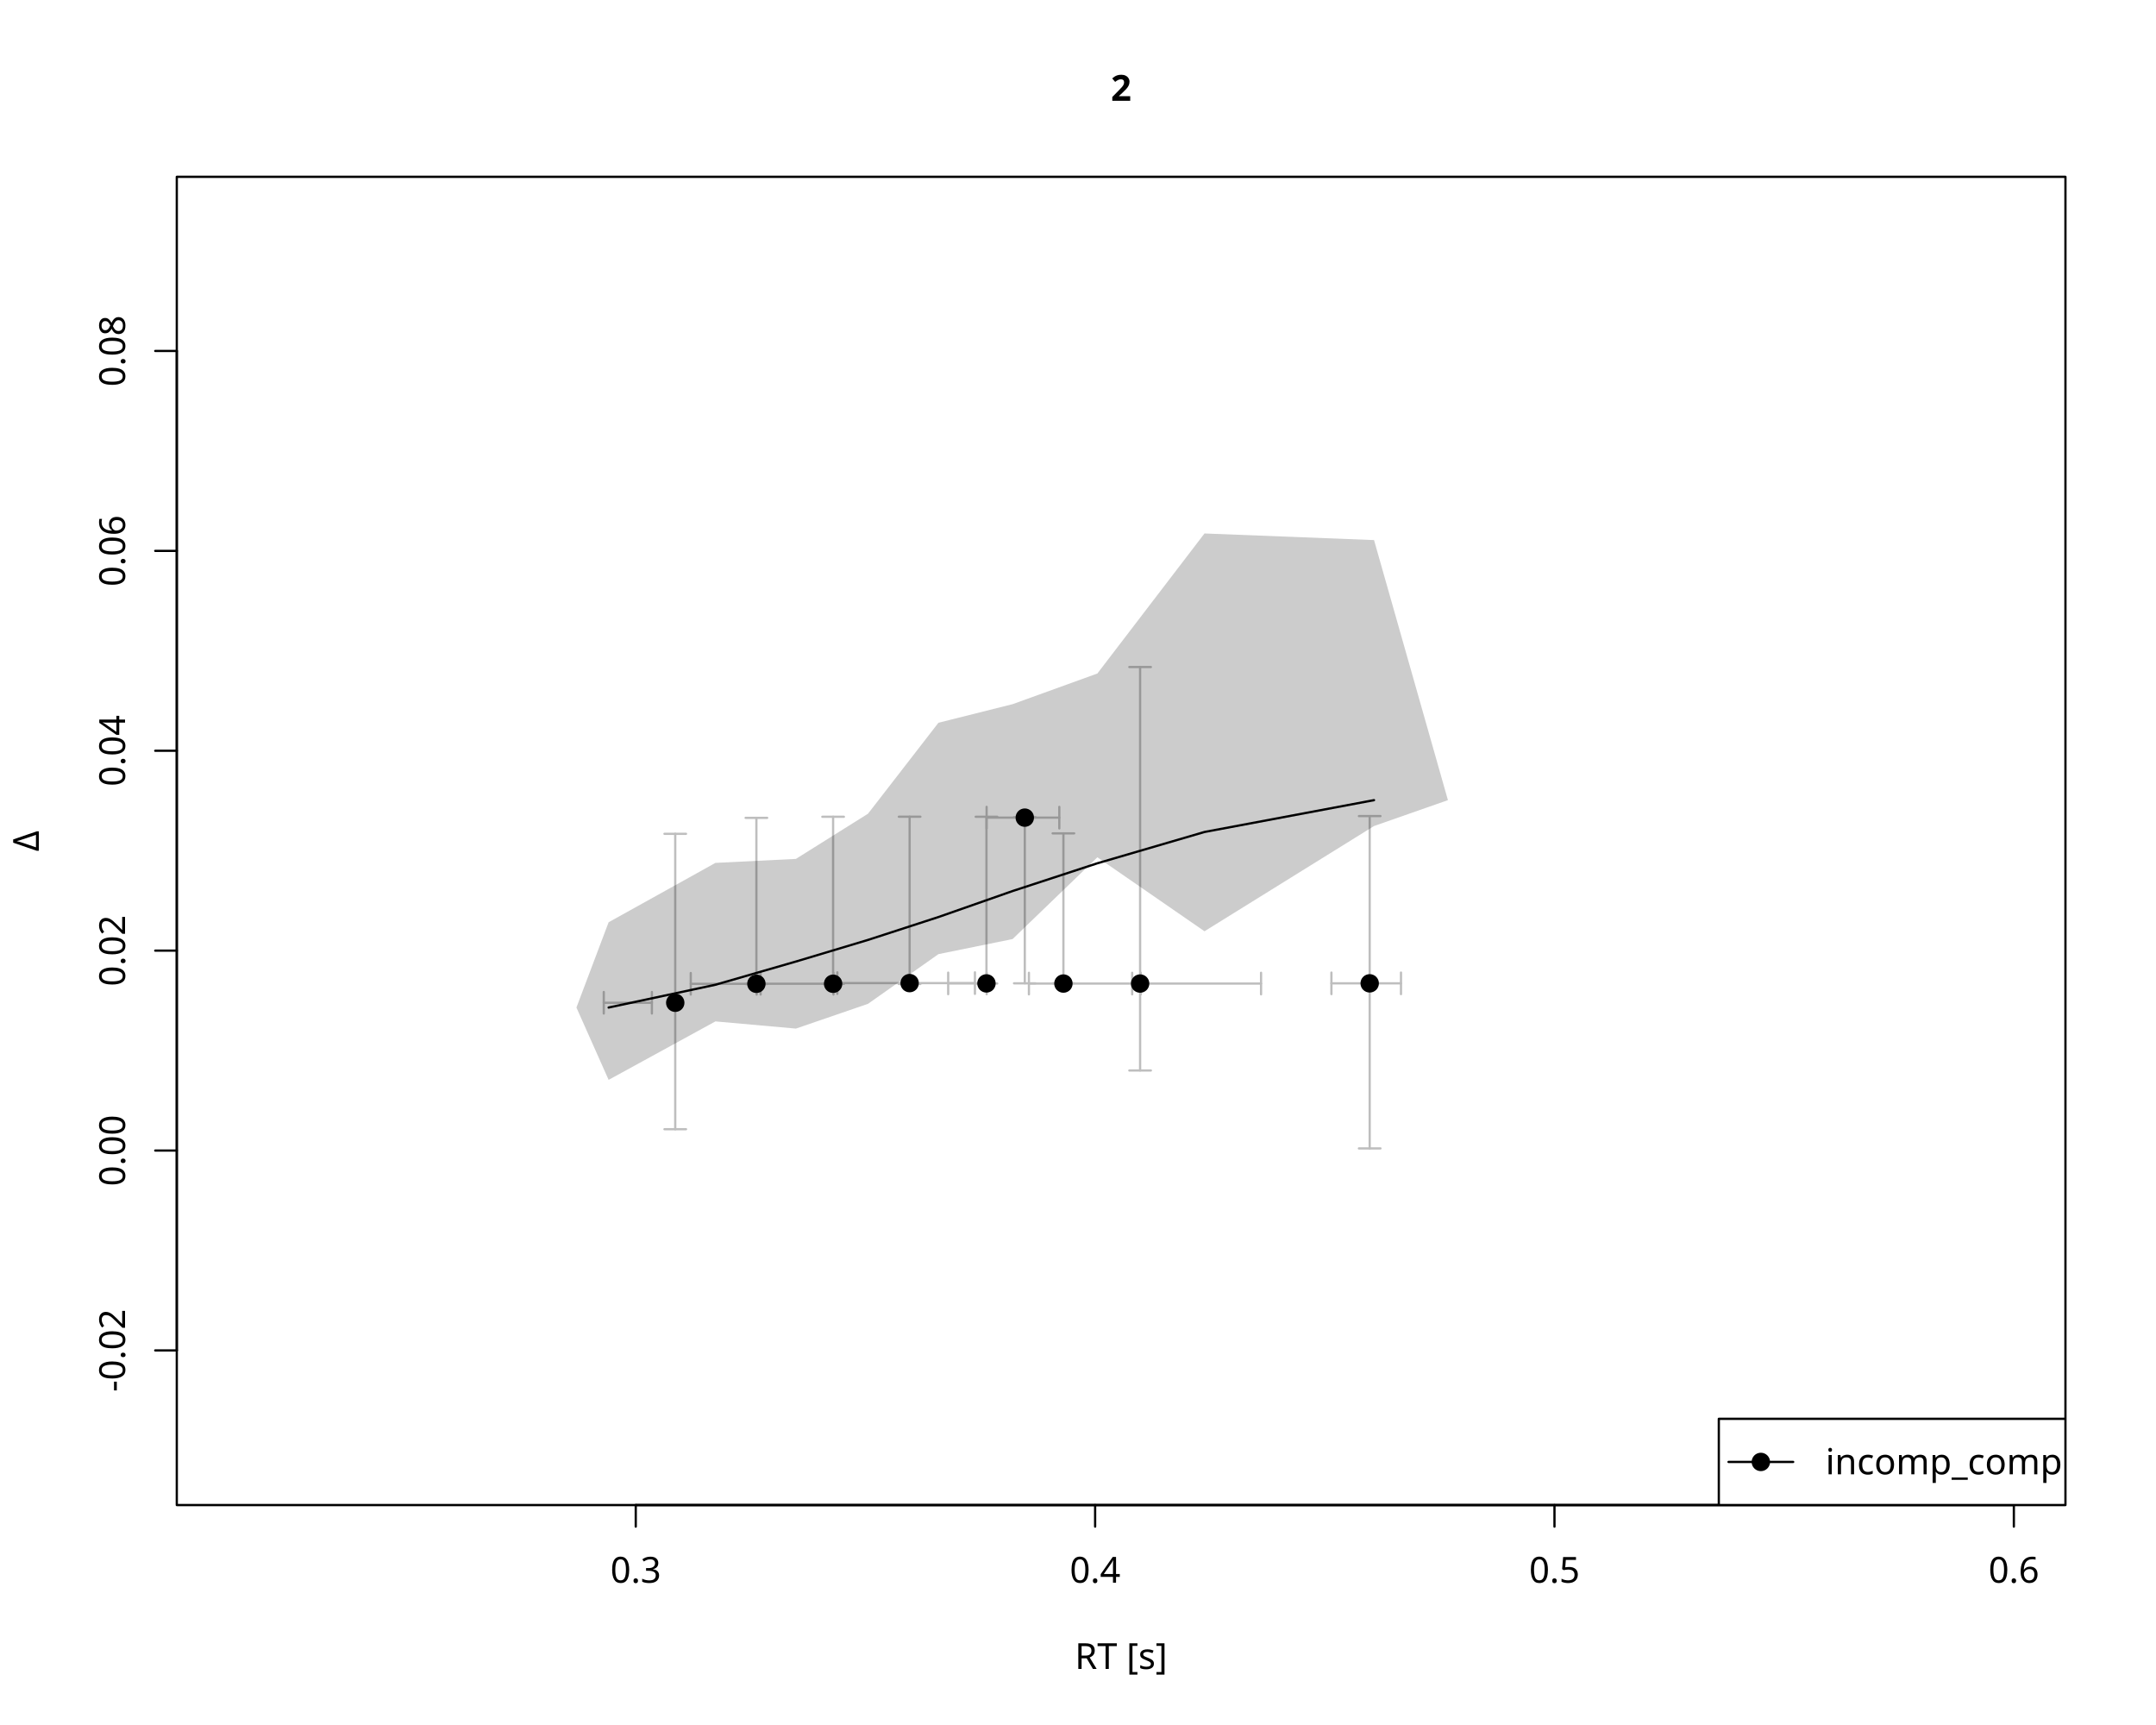
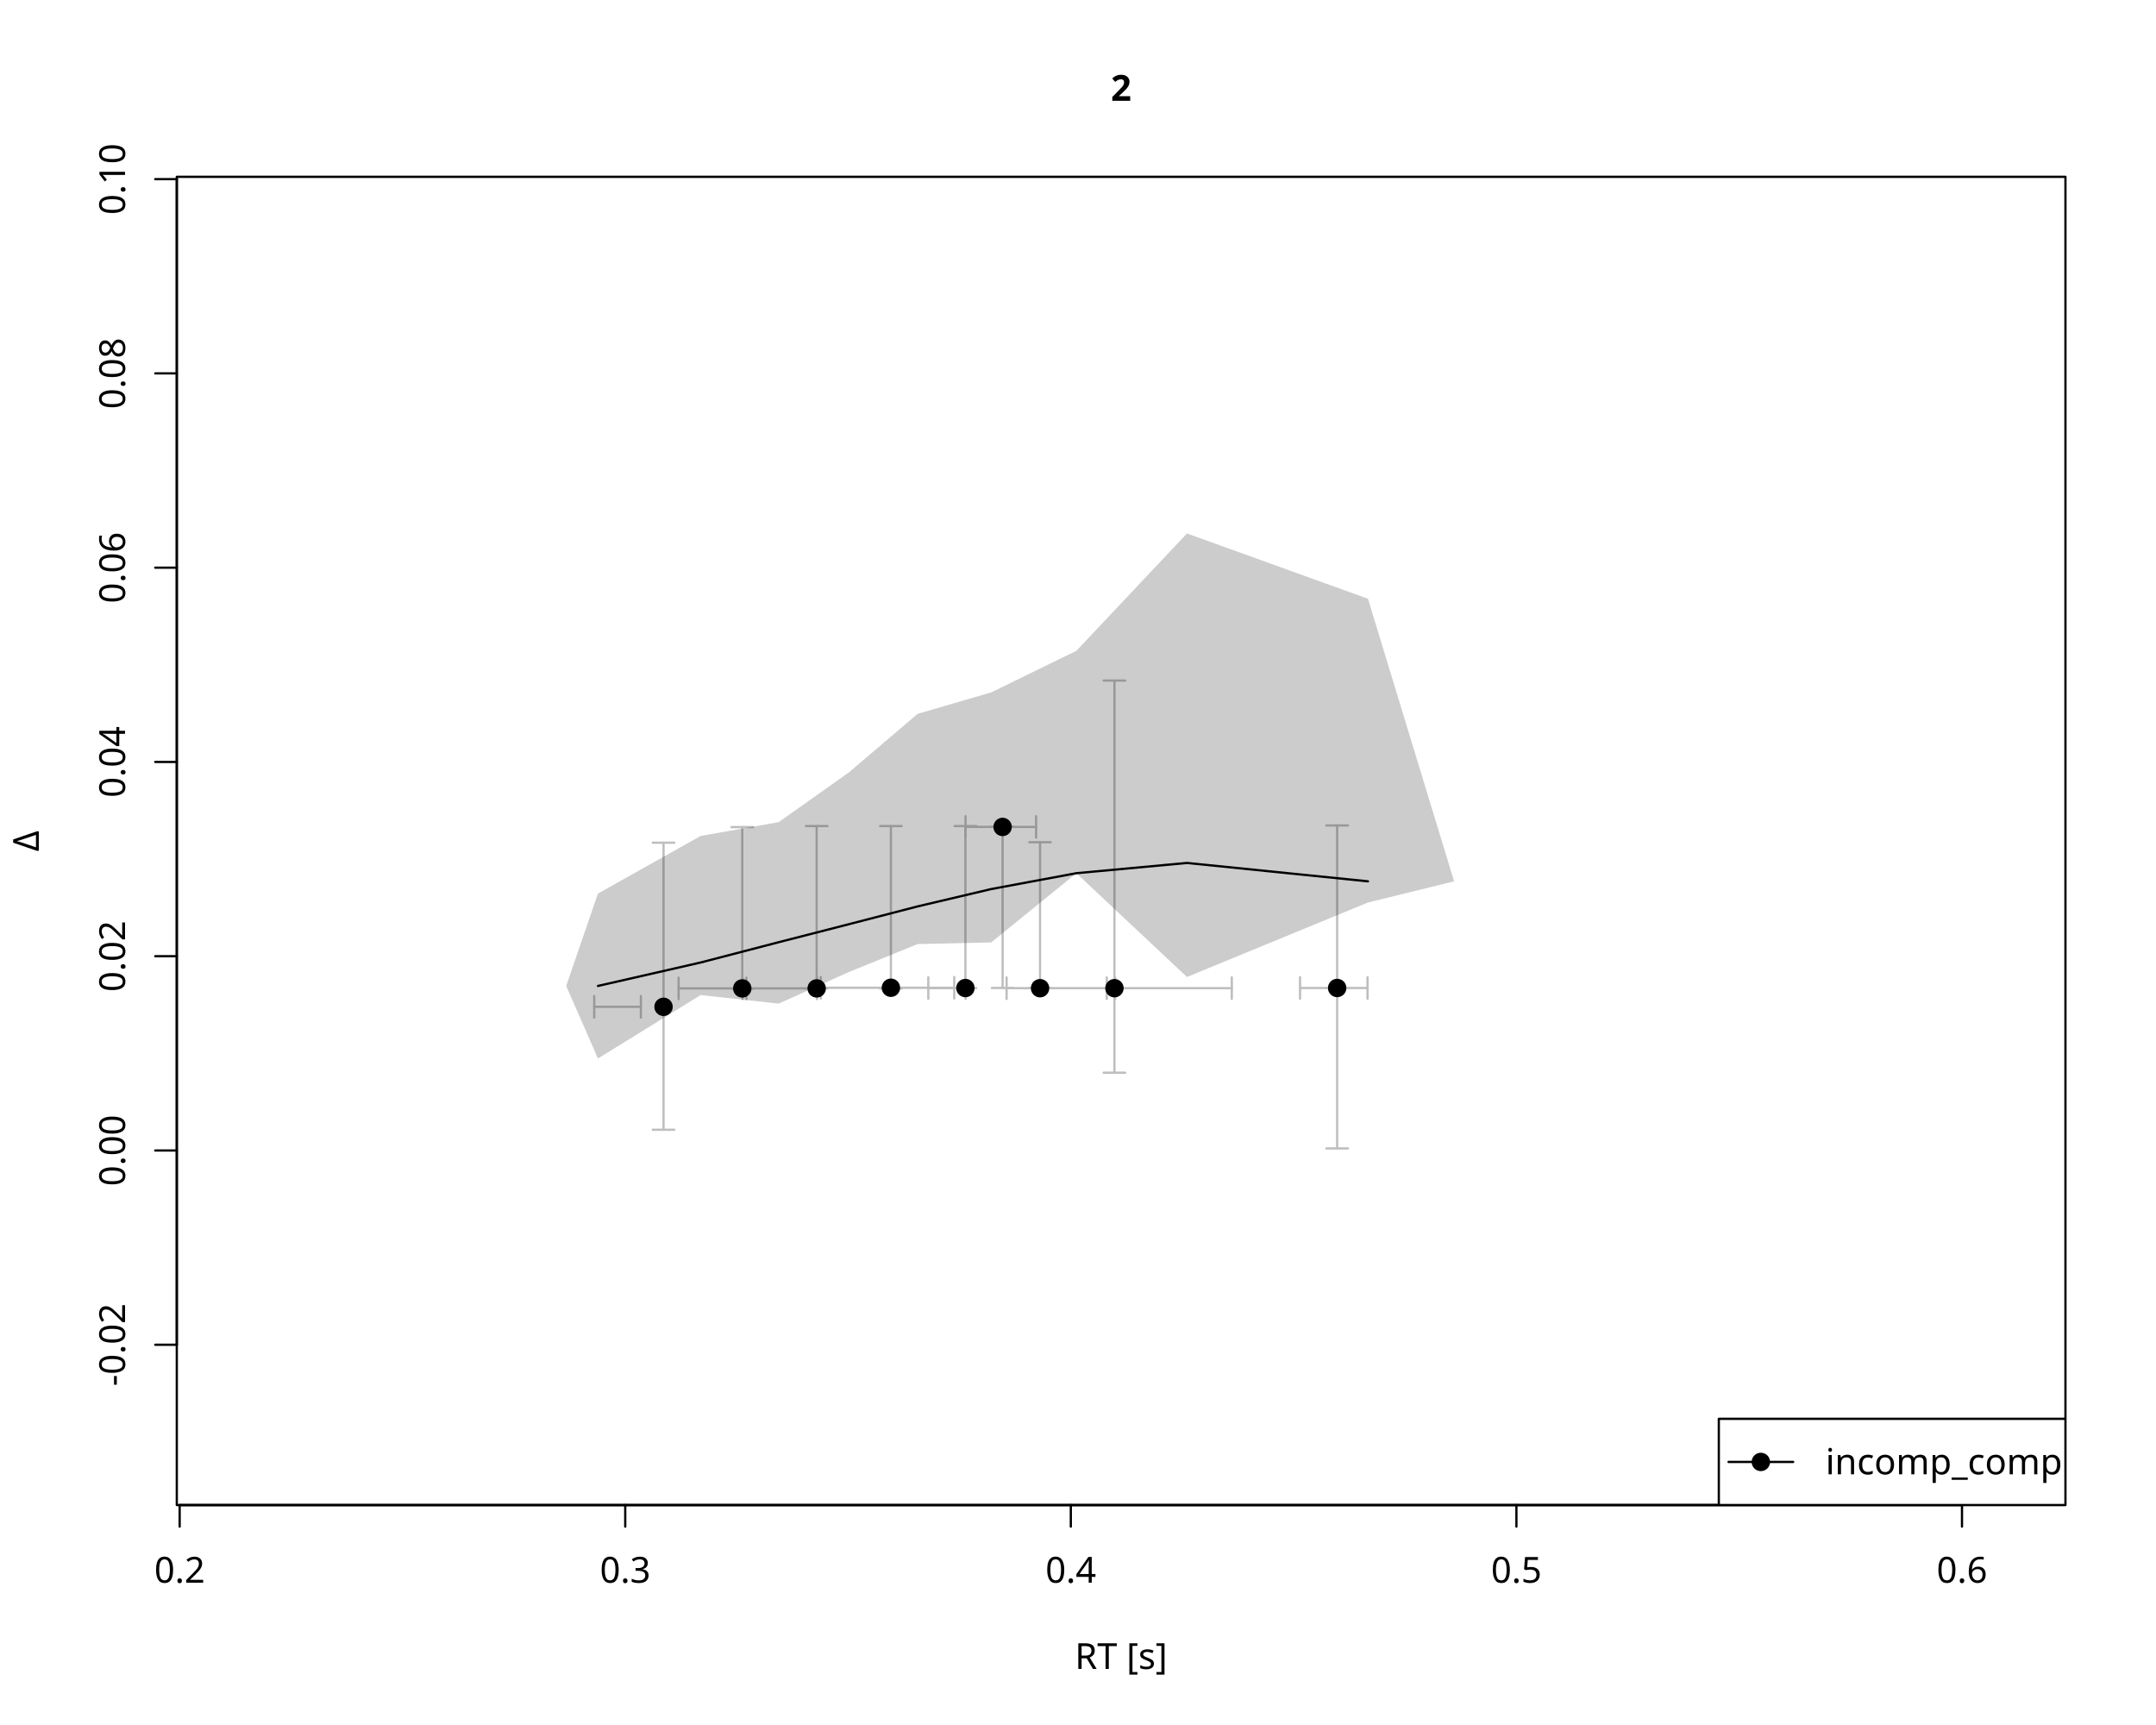
<svg xmlns="http://www.w3.org/2000/svg" class="svglite" data-engine-version="2.0" width="720.00pt" height="576.00pt" viewBox="0 0 720.00 576.00">
  <defs>
    <style type="text/css">
    .svglite line, .svglite polyline, .svglite polygon, .svglite path, .svglite rect, .svglite circle {
      fill: none;
      stroke: #000000;
      stroke-linecap: round;
      stroke-linejoin: round;
      stroke-miterlimit: 10.00;
    }
  </style>
  </defs>
  <rect width="100%" height="100%" style="stroke: none; fill: #FFFFFF;" />
  <defs>
    <clipPath id="cpMC4wMHw3MjAuMDB8MC4wMHw1NzYuMDA=">
      <rect x="0.00" y="0.00" width="720.00" height="576.00" />
    </clipPath>
  </defs>
  <g clip-path="url(#cpMC4wMHw3MjAuMDB8MC4wMHw1NzYuMDA=)">
</g>
  <defs>
    <clipPath id="cpNTkuMDR8Njg5Ljc2fDU5LjA0fDUwMi41Ng==">
      <rect x="59.04" y="59.04" width="630.72" height="443.52" />
    </clipPath>
  </defs>
  <g clip-path="url(#cpNTkuMDR8Njg5Ljc2fDU5LjA0fDUwMi41Ng==)">
</g>
  <g clip-path="url(#cpMC4wMHw3MjAuMDB8MC4wMHw1NzYuMDA=)">
-     <line x1="212.31" y1="502.56" x2="672.53" y2="502.56" style="stroke-width: 0.75;" />
-     <line x1="212.31" y1="502.56" x2="212.31" y2="509.76" style="stroke-width: 0.75;" />
-     <line x1="365.72" y1="502.56" x2="365.72" y2="509.76" style="stroke-width: 0.75;" />
-     <line x1="519.12" y1="502.56" x2="519.12" y2="509.76" style="stroke-width: 0.75;" />
-     <line x1="672.53" y1="502.56" x2="672.53" y2="509.76" style="stroke-width: 0.75;" />
-     <text x="212.31" y="528.48" text-anchor="middle" style="font-size: 12.00px; font-family: sans;" textLength="16.68px" lengthAdjust="spacingAndGlyphs">0.3</text>
-     <text x="365.72" y="528.48" text-anchor="middle" style="font-size: 12.00px; font-family: sans;" textLength="16.68px" lengthAdjust="spacingAndGlyphs">0.4</text>
-     <text x="519.12" y="528.48" text-anchor="middle" style="font-size: 12.00px; font-family: sans;" textLength="16.68px" lengthAdjust="spacingAndGlyphs">0.5</text>
-     <text x="672.53" y="528.48" text-anchor="middle" style="font-size: 12.00px; font-family: sans;" textLength="16.68px" lengthAdjust="spacingAndGlyphs">0.6</text>
-     <line x1="59.04" y1="450.92" x2="59.04" y2="117.19" style="stroke-width: 0.75;" />
-     <line x1="59.04" y1="450.92" x2="51.84" y2="450.92" style="stroke-width: 0.75;" />
-     <line x1="59.04" y1="384.18" x2="51.84" y2="384.18" style="stroke-width: 0.75;" />
-     <line x1="59.04" y1="317.43" x2="51.84" y2="317.43" style="stroke-width: 0.75;" />
-     <line x1="59.04" y1="250.69" x2="51.84" y2="250.69" style="stroke-width: 0.75;" />
-     <line x1="59.04" y1="183.94" x2="51.84" y2="183.94" style="stroke-width: 0.75;" />
-     <line x1="59.04" y1="117.19" x2="51.84" y2="117.19" style="stroke-width: 0.75;" />
-     <text transform="translate(41.76,450.92) rotate(-90)" text-anchor="middle" style="font-size: 12.00px; font-family: sans;" textLength="27.35px" lengthAdjust="spacingAndGlyphs">-0.02</text>
-     <text transform="translate(41.76,384.18) rotate(-90)" text-anchor="middle" style="font-size: 12.00px; font-family: sans;" textLength="23.36px" lengthAdjust="spacingAndGlyphs">0.00</text>
-     <text transform="translate(41.76,317.43) rotate(-90)" text-anchor="middle" style="font-size: 12.00px; font-family: sans;" textLength="23.36px" lengthAdjust="spacingAndGlyphs">0.02</text>
-     <text transform="translate(41.76,250.69) rotate(-90)" text-anchor="middle" style="font-size: 12.00px; font-family: sans;" textLength="23.36px" lengthAdjust="spacingAndGlyphs">0.04</text>
-     <text transform="translate(41.76,183.94) rotate(-90)" text-anchor="middle" style="font-size: 12.00px; font-family: sans;" textLength="23.36px" lengthAdjust="spacingAndGlyphs">0.06</text>
-     <text transform="translate(41.76,117.19) rotate(-90)" text-anchor="middle" style="font-size: 12.00px; font-family: sans;" textLength="23.36px" lengthAdjust="spacingAndGlyphs">0.08</text>
+     <line x1="60.00" y1="502.56" x2="655.21" y2="502.56" style="stroke-width: 0.75;" />
+     <line x1="60.00" y1="502.56" x2="60.00" y2="509.76" style="stroke-width: 0.75;" />
+     <line x1="208.80" y1="502.56" x2="208.80" y2="509.76" style="stroke-width: 0.75;" />
+     <line x1="357.60" y1="502.56" x2="357.60" y2="509.76" style="stroke-width: 0.75;" />
+     <line x1="506.41" y1="502.56" x2="506.41" y2="509.76" style="stroke-width: 0.75;" />
+     <line x1="655.21" y1="502.56" x2="655.21" y2="509.76" style="stroke-width: 0.75;" />
+     <text x="60.00" y="528.48" text-anchor="middle" style="font-size: 12.00px; font-family: sans;" textLength="16.68px" lengthAdjust="spacingAndGlyphs">0.2</text>
+     <text x="208.80" y="528.48" text-anchor="middle" style="font-size: 12.00px; font-family: sans;" textLength="16.68px" lengthAdjust="spacingAndGlyphs">0.3</text>
+     <text x="357.60" y="528.48" text-anchor="middle" style="font-size: 12.00px; font-family: sans;" textLength="16.68px" lengthAdjust="spacingAndGlyphs">0.4</text>
+     <text x="506.41" y="528.48" text-anchor="middle" style="font-size: 12.00px; font-family: sans;" textLength="16.68px" lengthAdjust="spacingAndGlyphs">0.5</text>
+     <text x="655.21" y="528.48" text-anchor="middle" style="font-size: 12.00px; font-family: sans;" textLength="16.68px" lengthAdjust="spacingAndGlyphs">0.6</text>
+     <line x1="59.04" y1="449.03" x2="59.04" y2="59.81" style="stroke-width: 0.75;" />
+     <line x1="59.04" y1="449.03" x2="51.84" y2="449.03" style="stroke-width: 0.75;" />
+     <line x1="59.04" y1="384.16" x2="51.84" y2="384.16" style="stroke-width: 0.75;" />
+     <line x1="59.04" y1="319.29" x2="51.84" y2="319.29" style="stroke-width: 0.75;" />
+     <line x1="59.04" y1="254.42" x2="51.84" y2="254.42" style="stroke-width: 0.75;" />
+     <line x1="59.04" y1="189.55" x2="51.84" y2="189.55" style="stroke-width: 0.75;" />
+     <line x1="59.04" y1="124.68" x2="51.84" y2="124.68" style="stroke-width: 0.75;" />
+     <line x1="59.04" y1="59.81" x2="51.84" y2="59.81" style="stroke-width: 0.75;" />
+     <text transform="translate(41.76,449.03) rotate(-90)" text-anchor="middle" style="font-size: 12.00px; font-family: sans;" textLength="27.35px" lengthAdjust="spacingAndGlyphs">-0.02</text>
+     <text transform="translate(41.76,384.16) rotate(-90)" text-anchor="middle" style="font-size: 12.00px; font-family: sans;" textLength="23.36px" lengthAdjust="spacingAndGlyphs">0.00</text>
+     <text transform="translate(41.76,319.29) rotate(-90)" text-anchor="middle" style="font-size: 12.00px; font-family: sans;" textLength="23.36px" lengthAdjust="spacingAndGlyphs">0.02</text>
+     <text transform="translate(41.76,254.42) rotate(-90)" text-anchor="middle" style="font-size: 12.00px; font-family: sans;" textLength="23.36px" lengthAdjust="spacingAndGlyphs">0.04</text>
+     <text transform="translate(41.76,189.55) rotate(-90)" text-anchor="middle" style="font-size: 12.00px; font-family: sans;" textLength="23.36px" lengthAdjust="spacingAndGlyphs">0.06</text>
+     <text transform="translate(41.76,124.68) rotate(-90)" text-anchor="middle" style="font-size: 12.00px; font-family: sans;" textLength="23.36px" lengthAdjust="spacingAndGlyphs">0.08</text>
+     <text transform="translate(41.76,59.81) rotate(-90)" text-anchor="middle" style="font-size: 12.00px; font-family: sans;" textLength="23.36px" lengthAdjust="spacingAndGlyphs">0.10</text>
    <polygon points="59.04,502.56 689.76,502.56 689.76,59.04 59.04,59.04 " style="stroke-width: 0.75; fill: none;" />
    <text x="374.40" y="33.65" text-anchor="middle" style="font-size: 12.00px; font-weight: bold; font-family: sans;" textLength="6.67px" lengthAdjust="spacingAndGlyphs">2</text>
    <text x="374.40" y="557.28" text-anchor="middle" style="font-size: 12.00px; font-family: sans;" textLength="32.00px" lengthAdjust="spacingAndGlyphs">RT [s]</text>
    <text transform="translate(12.96,284.32) rotate(-90)" style="font-size: 12.00px; font-family: sans;" textLength="7.04px" lengthAdjust="spacingAndGlyphs">Δ</text>
  </g>
  <g clip-path="url(#cpNTkuMDR8Njg5Ljc2fDU5LjA0fDUwMi41Ng==)">
-     <line x1="201.63" y1="334.83" x2="217.70" y2="334.83" style="stroke-width: 0.75; stroke: #BEBEBE;" />
-     <polyline points="201.63,331.23 201.63,334.83 201.63,338.43 " style="stroke-width: 0.75; stroke: #BEBEBE;" />
-     <polyline points="217.70,338.43 217.70,334.83 217.70,331.23 " style="stroke-width: 0.75; stroke: #BEBEBE;" />
-     <line x1="230.68" y1="328.50" x2="252.69" y2="328.50" style="stroke-width: 0.75; stroke: #BEBEBE;" />
-     <polyline points="230.68,324.90 230.68,328.50 230.68,332.10 " style="stroke-width: 0.75; stroke: #BEBEBE;" />
-     <polyline points="252.69,332.10 252.69,328.50 252.69,324.90 " style="stroke-width: 0.75; stroke: #BEBEBE;" />
-     <line x1="254.01" y1="328.49" x2="278.34" y2="328.49" style="stroke-width: 0.75; stroke: #BEBEBE;" />
-     <polyline points="254.01,324.89 254.01,328.49 254.01,332.09 " style="stroke-width: 0.75; stroke: #BEBEBE;" />
-     <polyline points="278.34,332.09 278.34,328.49 278.34,324.89 " style="stroke-width: 0.75; stroke: #BEBEBE;" />
-     <line x1="279.63" y1="328.27" x2="325.58" y2="328.27" style="stroke-width: 0.75; stroke: #BEBEBE;" />
-     <polyline points="279.63,324.67 279.63,328.27 279.63,331.87 " style="stroke-width: 0.75; stroke: #BEBEBE;" />
-     <polyline points="325.58,331.87 325.58,328.27 325.58,324.67 " style="stroke-width: 0.75; stroke: #BEBEBE;" />
-     <line x1="316.65" y1="328.37" x2="329.50" y2="328.37" style="stroke-width: 0.75; stroke: #BEBEBE;" />
-     <polyline points="316.65,324.77 316.65,328.37 316.65,331.97 " style="stroke-width: 0.75; stroke: #BEBEBE;" />
-     <polyline points="329.50,331.97 329.50,328.37 329.50,324.77 " style="stroke-width: 0.75; stroke: #BEBEBE;" />
-     <line x1="329.48" y1="273.02" x2="353.76" y2="273.02" style="stroke-width: 0.75; stroke: #BEBEBE;" />
-     <polyline points="329.48,269.42 329.48,273.02 329.48,276.62 " style="stroke-width: 0.75; stroke: #BEBEBE;" />
-     <polyline points="353.76,276.62 353.76,273.02 353.76,269.42 " style="stroke-width: 0.75; stroke: #BEBEBE;" />
-     <line x1="343.61" y1="328.42" x2="378.09" y2="328.42" style="stroke-width: 0.75; stroke: #BEBEBE;" />
-     <polyline points="343.61,324.82 343.61,328.42 343.61,332.02 " style="stroke-width: 0.75; stroke: #BEBEBE;" />
-     <polyline points="378.09,332.02 378.09,328.42 378.09,324.82 " style="stroke-width: 0.75; stroke: #BEBEBE;" />
-     <line x1="380.97" y1="328.42" x2="421.13" y2="328.42" style="stroke-width: 0.75; stroke: #BEBEBE;" />
-     <polyline points="380.97,324.82 380.97,328.42 380.97,332.02 " style="stroke-width: 0.75; stroke: #BEBEBE;" />
-     <polyline points="421.13,332.02 421.13,328.42 421.13,324.82 " style="stroke-width: 0.75; stroke: #BEBEBE;" />
-     <line x1="444.63" y1="328.35" x2="467.86" y2="328.35" style="stroke-width: 0.75; stroke: #BEBEBE;" />
-     <polyline points="444.63,324.75 444.63,328.35 444.63,331.95 " style="stroke-width: 0.75; stroke: #BEBEBE;" />
-     <polyline points="467.86,331.95 467.86,328.35 467.86,324.75 " style="stroke-width: 0.75; stroke: #BEBEBE;" />
-     <line x1="225.50" y1="377.06" x2="225.50" y2="278.42" style="stroke-width: 0.75; stroke: #BEBEBE;" />
-     <polyline points="221.90,377.06 225.50,377.06 229.10,377.06 " style="stroke-width: 0.75; stroke: #BEBEBE;" />
-     <polyline points="229.10,278.42 225.50,278.42 221.90,278.42 " style="stroke-width: 0.75; stroke: #BEBEBE;" />
-     <line x1="252.60" y1="328.58" x2="252.60" y2="273.09" style="stroke-width: 0.75; stroke: #BEBEBE;" />
-     <polyline points="249.00,328.58 252.60,328.58 256.20,328.58 " style="stroke-width: 0.75; stroke: #BEBEBE;" />
-     <polyline points="256.20,273.09 252.60,273.09 249.00,273.09 " style="stroke-width: 0.75; stroke: #BEBEBE;" />
-     <line x1="278.22" y1="328.54" x2="278.22" y2="272.73" style="stroke-width: 0.75; stroke: #BEBEBE;" />
-     <polyline points="274.62,328.54 278.22,328.54 281.82,328.54 " style="stroke-width: 0.75; stroke: #BEBEBE;" />
-     <polyline points="281.82,272.73 278.22,272.73 274.62,272.73 " style="stroke-width: 0.75; stroke: #BEBEBE;" />
-     <line x1="303.77" y1="328.57" x2="303.77" y2="272.71" style="stroke-width: 0.75; stroke: #BEBEBE;" />
-     <polyline points="300.17,328.57 303.77,328.57 307.37,328.57 " style="stroke-width: 0.75; stroke: #BEBEBE;" />
-     <polyline points="307.37,272.71 303.77,272.71 300.17,272.71 " style="stroke-width: 0.75; stroke: #BEBEBE;" />
-     <line x1="329.43" y1="328.41" x2="329.43" y2="272.72" style="stroke-width: 0.75; stroke: #BEBEBE;" />
-     <polyline points="325.83,328.41 329.43,328.41 333.03,328.41 " style="stroke-width: 0.75; stroke: #BEBEBE;" />
-     <polyline points="333.03,272.72 329.43,272.72 325.83,272.72 " style="stroke-width: 0.75; stroke: #BEBEBE;" />
-     <line x1="342.23" y1="328.34" x2="342.23" y2="272.89" style="stroke-width: 0.75; stroke: #BEBEBE;" />
-     <polyline points="338.63,328.34 342.23,328.34 345.83,328.34 " style="stroke-width: 0.75; stroke: #BEBEBE;" />
-     <polyline points="345.83,272.89 342.23,272.89 338.63,272.89 " style="stroke-width: 0.75; stroke: #BEBEBE;" />
-     <line x1="355.13" y1="328.33" x2="355.13" y2="278.27" style="stroke-width: 0.75; stroke: #BEBEBE;" />
-     <polyline points="351.53,328.33 355.13,328.33 358.73,328.33 " style="stroke-width: 0.75; stroke: #BEBEBE;" />
-     <polyline points="358.73,278.27 355.13,278.27 351.53,278.27 " style="stroke-width: 0.75; stroke: #BEBEBE;" />
-     <line x1="380.74" y1="357.45" x2="380.74" y2="222.73" style="stroke-width: 0.75; stroke: #BEBEBE;" />
-     <polyline points="377.14,357.45 380.74,357.45 384.34,357.45 " style="stroke-width: 0.75; stroke: #BEBEBE;" />
-     <polyline points="384.34,222.73 380.74,222.73 377.14,222.73 " style="stroke-width: 0.75; stroke: #BEBEBE;" />
-     <line x1="457.41" y1="383.47" x2="457.41" y2="272.50" style="stroke-width: 0.75; stroke: #BEBEBE;" />
-     <polyline points="453.81,383.47 457.41,383.47 461.01,383.47 " style="stroke-width: 0.75; stroke: #BEBEBE;" />
-     <polyline points="461.01,272.50 457.41,272.50 453.81,272.50 " style="stroke-width: 0.75; stroke: #BEBEBE;" />
-     <circle cx="225.50" cy="334.83" r="2.70" style="stroke-width: 0.75; fill: #000000;" />
-     <circle cx="252.60" cy="328.50" r="2.70" style="stroke-width: 0.75; fill: #000000;" />
-     <circle cx="278.22" cy="328.49" r="2.70" style="stroke-width: 0.75; fill: #000000;" />
-     <circle cx="303.77" cy="328.27" r="2.70" style="stroke-width: 0.75; fill: #000000;" />
-     <circle cx="329.43" cy="328.37" r="2.70" style="stroke-width: 0.75; fill: #000000;" />
-     <circle cx="342.23" cy="273.02" r="2.70" style="stroke-width: 0.75; fill: #000000;" />
-     <circle cx="355.13" cy="328.42" r="2.70" style="stroke-width: 0.75; fill: #000000;" />
-     <circle cx="380.74" cy="328.42" r="2.70" style="stroke-width: 0.75; fill: #000000;" />
-     <circle cx="457.41" cy="328.35" r="2.70" style="stroke-width: 0.75; fill: #000000;" />
-     <polygon points="192.50,336.43 203.25,360.58 238.92,341.06 265.79,343.46 289.87,335.19 313.39,318.60 338.16,313.56 366.47,286.26 402.24,310.96 458.86,275.82 483.54,267.18 458.86,180.34 402.24,178.13 366.47,224.89 338.16,235.13 313.39,241.34 289.87,271.71 265.79,286.80 238.92,288.13 203.25,307.95 " style="stroke-width: 0.75; stroke: none; fill: #000000; fill-opacity: 0.20;" />
-     <polyline points="203.25,336.43 238.92,328.82 265.79,321.07 289.87,313.85 313.39,306.21 338.16,297.53 366.47,288.26 402.24,277.81 458.86,267.18 " style="stroke-width: 0.75;" />
+     <line x1="198.44" y1="336.19" x2="214.02" y2="336.19" style="stroke-width: 0.75; stroke: #BEBEBE;" />
+     <polyline points="198.44,332.59 198.44,336.19 198.44,339.79 " style="stroke-width: 0.75; stroke: #BEBEBE;" />
+     <polyline points="214.02,339.79 214.02,336.19 214.02,332.59 " style="stroke-width: 0.75; stroke: #BEBEBE;" />
+     <line x1="226.62" y1="330.04" x2="247.97" y2="330.04" style="stroke-width: 0.75; stroke: #BEBEBE;" />
+     <polyline points="226.62,326.44 226.62,330.04 226.62,333.64 " style="stroke-width: 0.75; stroke: #BEBEBE;" />
+     <polyline points="247.97,333.64 247.97,330.04 247.97,326.44 " style="stroke-width: 0.75; stroke: #BEBEBE;" />
+     <line x1="249.25" y1="330.04" x2="272.85" y2="330.04" style="stroke-width: 0.75; stroke: #BEBEBE;" />
+     <polyline points="249.25,326.44 249.25,330.04 249.25,333.64 " style="stroke-width: 0.75; stroke: #BEBEBE;" />
+     <polyline points="272.85,333.64 272.85,330.04 272.85,326.44 " style="stroke-width: 0.75; stroke: #BEBEBE;" />
+     <line x1="274.10" y1="329.82" x2="318.67" y2="329.82" style="stroke-width: 0.75; stroke: #BEBEBE;" />
+     <polyline points="274.10,326.22 274.10,329.82 274.10,333.42 " style="stroke-width: 0.75; stroke: #BEBEBE;" />
+     <polyline points="318.67,333.42 318.67,329.82 318.67,326.22 " style="stroke-width: 0.75; stroke: #BEBEBE;" />
+     <line x1="310.01" y1="329.92" x2="322.47" y2="329.92" style="stroke-width: 0.75; stroke: #BEBEBE;" />
+     <polyline points="310.01,326.32 310.01,329.92 310.01,333.52 " style="stroke-width: 0.75; stroke: #BEBEBE;" />
+     <polyline points="322.47,333.52 322.47,329.92 322.47,326.32 " style="stroke-width: 0.75; stroke: #BEBEBE;" />
+     <line x1="322.45" y1="276.12" x2="346.01" y2="276.12" style="stroke-width: 0.75; stroke: #BEBEBE;" />
+     <polyline points="322.45,272.52 322.45,276.12 322.45,279.72 " style="stroke-width: 0.75; stroke: #BEBEBE;" />
+     <polyline points="346.01,279.72 346.01,276.12 346.01,272.52 " style="stroke-width: 0.75; stroke: #BEBEBE;" />
+     <line x1="336.16" y1="329.97" x2="369.61" y2="329.97" style="stroke-width: 0.75; stroke: #BEBEBE;" />
+     <polyline points="336.16,326.37 336.16,329.97 336.16,333.57 " style="stroke-width: 0.75; stroke: #BEBEBE;" />
+     <polyline points="369.61,333.57 369.61,329.97 369.61,326.37 " style="stroke-width: 0.75; stroke: #BEBEBE;" />
+     <line x1="372.40" y1="329.97" x2="411.36" y2="329.97" style="stroke-width: 0.75; stroke: #BEBEBE;" />
+     <polyline points="372.40,326.37 372.40,329.97 372.40,333.57 " style="stroke-width: 0.75; stroke: #BEBEBE;" />
+     <polyline points="411.36,333.57 411.36,329.97 411.36,326.37 " style="stroke-width: 0.75; stroke: #BEBEBE;" />
+     <line x1="434.15" y1="329.90" x2="456.69" y2="329.90" style="stroke-width: 0.75; stroke: #BEBEBE;" />
+     <polyline points="434.15,326.30 434.15,329.90 434.15,333.50 " style="stroke-width: 0.75; stroke: #BEBEBE;" />
+     <polyline points="456.69,333.50 456.69,329.90 456.69,326.30 " style="stroke-width: 0.75; stroke: #BEBEBE;" />
+     <line x1="221.59" y1="377.24" x2="221.59" y2="281.38" style="stroke-width: 0.75; stroke: #BEBEBE;" />
+     <polyline points="217.99,377.24 221.59,377.24 225.19,377.24 " style="stroke-width: 0.75; stroke: #BEBEBE;" />
+     <polyline points="225.19,281.38 221.59,281.38 217.99,281.38 " style="stroke-width: 0.75; stroke: #BEBEBE;" />
+     <line x1="247.88" y1="330.13" x2="247.88" y2="276.19" style="stroke-width: 0.75; stroke: #BEBEBE;" />
+     <polyline points="244.28,330.13 247.88,330.13 251.48,330.13 " style="stroke-width: 0.75; stroke: #BEBEBE;" />
+     <polyline points="251.48,276.19 247.88,276.19 244.28,276.19 " style="stroke-width: 0.75; stroke: #BEBEBE;" />
+     <line x1="272.73" y1="330.08" x2="272.73" y2="275.84" style="stroke-width: 0.75; stroke: #BEBEBE;" />
+     <polyline points="269.13,330.08 272.73,330.08 276.33,330.08 " style="stroke-width: 0.75; stroke: #BEBEBE;" />
+     <polyline points="276.33,275.84 272.73,275.84 269.13,275.84 " style="stroke-width: 0.75; stroke: #BEBEBE;" />
+     <line x1="297.52" y1="330.11" x2="297.52" y2="275.83" style="stroke-width: 0.75; stroke: #BEBEBE;" />
+     <polyline points="293.92,330.11 297.52,330.11 301.12,330.11 " style="stroke-width: 0.75; stroke: #BEBEBE;" />
+     <polyline points="301.12,275.83 297.52,275.83 293.92,275.83 " style="stroke-width: 0.75; stroke: #BEBEBE;" />
+     <line x1="322.40" y1="329.96" x2="322.40" y2="275.83" style="stroke-width: 0.75; stroke: #BEBEBE;" />
+     <polyline points="318.80,329.96 322.40,329.96 326.00,329.96 " style="stroke-width: 0.75; stroke: #BEBEBE;" />
+     <polyline points="326.00,275.83 322.40,275.83 318.80,275.83 " style="stroke-width: 0.75; stroke: #BEBEBE;" />
+     <line x1="334.82" y1="329.89" x2="334.82" y2="276.00" style="stroke-width: 0.75; stroke: #BEBEBE;" />
+     <polyline points="331.22,329.89 334.82,329.89 338.42,329.89 " style="stroke-width: 0.75; stroke: #BEBEBE;" />
+     <polyline points="338.42,276.00 334.82,276.00 331.22,276.00 " style="stroke-width: 0.75; stroke: #BEBEBE;" />
+     <line x1="347.33" y1="329.88" x2="347.33" y2="281.23" style="stroke-width: 0.75; stroke: #BEBEBE;" />
+     <polyline points="343.73,329.88 347.33,329.88 350.93,329.88 " style="stroke-width: 0.75; stroke: #BEBEBE;" />
+     <polyline points="350.93,281.23 347.33,281.23 343.73,281.23 " style="stroke-width: 0.75; stroke: #BEBEBE;" />
+     <line x1="372.17" y1="358.18" x2="372.17" y2="227.25" style="stroke-width: 0.75; stroke: #BEBEBE;" />
+     <polyline points="368.57,358.18 372.17,358.18 375.77,358.18 " style="stroke-width: 0.75; stroke: #BEBEBE;" />
+     <polyline points="375.77,227.25 372.17,227.25 368.57,227.25 " style="stroke-width: 0.75; stroke: #BEBEBE;" />
+     <line x1="446.55" y1="383.47" x2="446.55" y2="275.62" style="stroke-width: 0.75; stroke: #BEBEBE;" />
+     <polyline points="442.95,383.47 446.55,383.47 450.15,383.47 " style="stroke-width: 0.75; stroke: #BEBEBE;" />
+     <polyline points="450.15,275.62 446.55,275.62 442.95,275.62 " style="stroke-width: 0.75; stroke: #BEBEBE;" />
+     <circle cx="221.59" cy="336.19" r="2.70" style="stroke-width: 0.75; fill: #000000;" />
+     <circle cx="247.88" cy="330.04" r="2.70" style="stroke-width: 0.75; fill: #000000;" />
+     <circle cx="272.73" cy="330.04" r="2.70" style="stroke-width: 0.75; fill: #000000;" />
+     <circle cx="297.52" cy="329.82" r="2.70" style="stroke-width: 0.75; fill: #000000;" />
+     <circle cx="322.40" cy="329.92" r="2.70" style="stroke-width: 0.75; fill: #000000;" />
+     <circle cx="334.82" cy="276.12" r="2.70" style="stroke-width: 0.75; fill: #000000;" />
+     <circle cx="347.33" cy="329.97" r="2.70" style="stroke-width: 0.75; fill: #000000;" />
+     <circle cx="372.17" cy="329.97" r="2.70" style="stroke-width: 0.75; fill: #000000;" />
+     <circle cx="446.55" cy="329.90" r="2.70" style="stroke-width: 0.75; fill: #000000;" />
+     <polygon points="189.07,329.22 199.69,353.44 233.99,332.26 260.03,335.12 283.39,324.61 306.45,315.23 331.01,314.68 359.46,291.59 396.39,326.23 456.84,301.35 485.60,294.29 456.84,199.93 396.39,178.13 359.46,217.31 331.01,231.20 306.45,238.36 283.39,257.99 260.03,274.53 233.99,279.13 199.69,298.37 " style="stroke-width: 0.75; stroke: none; fill: #000000; fill-opacity: 0.20;" />
+     <polyline points="199.69,329.22 233.99,321.39 260.03,314.62 283.39,308.63 306.45,302.66 331.01,296.87 359.46,291.57 396.39,288.15 456.84,294.29 " style="stroke-width: 0.75;" />
    <rect x="574.00" y="473.76" width="115.76" height="28.80" style="stroke-width: 0.75; fill: #FFFFFF;" />
    <line x1="577.24" y1="488.16" x2="598.84" y2="488.16" style="stroke-width: 0.75;" />
    <circle cx="588.04" cy="488.16" r="2.70" style="stroke-width: 0.75; fill: #000000;" />
    <text x="609.64" y="492.29" style="font-size: 12.00px; font-family: sans;" textLength="74.72px" lengthAdjust="spacingAndGlyphs">incomp_comp</text>
  </g>
</svg>
